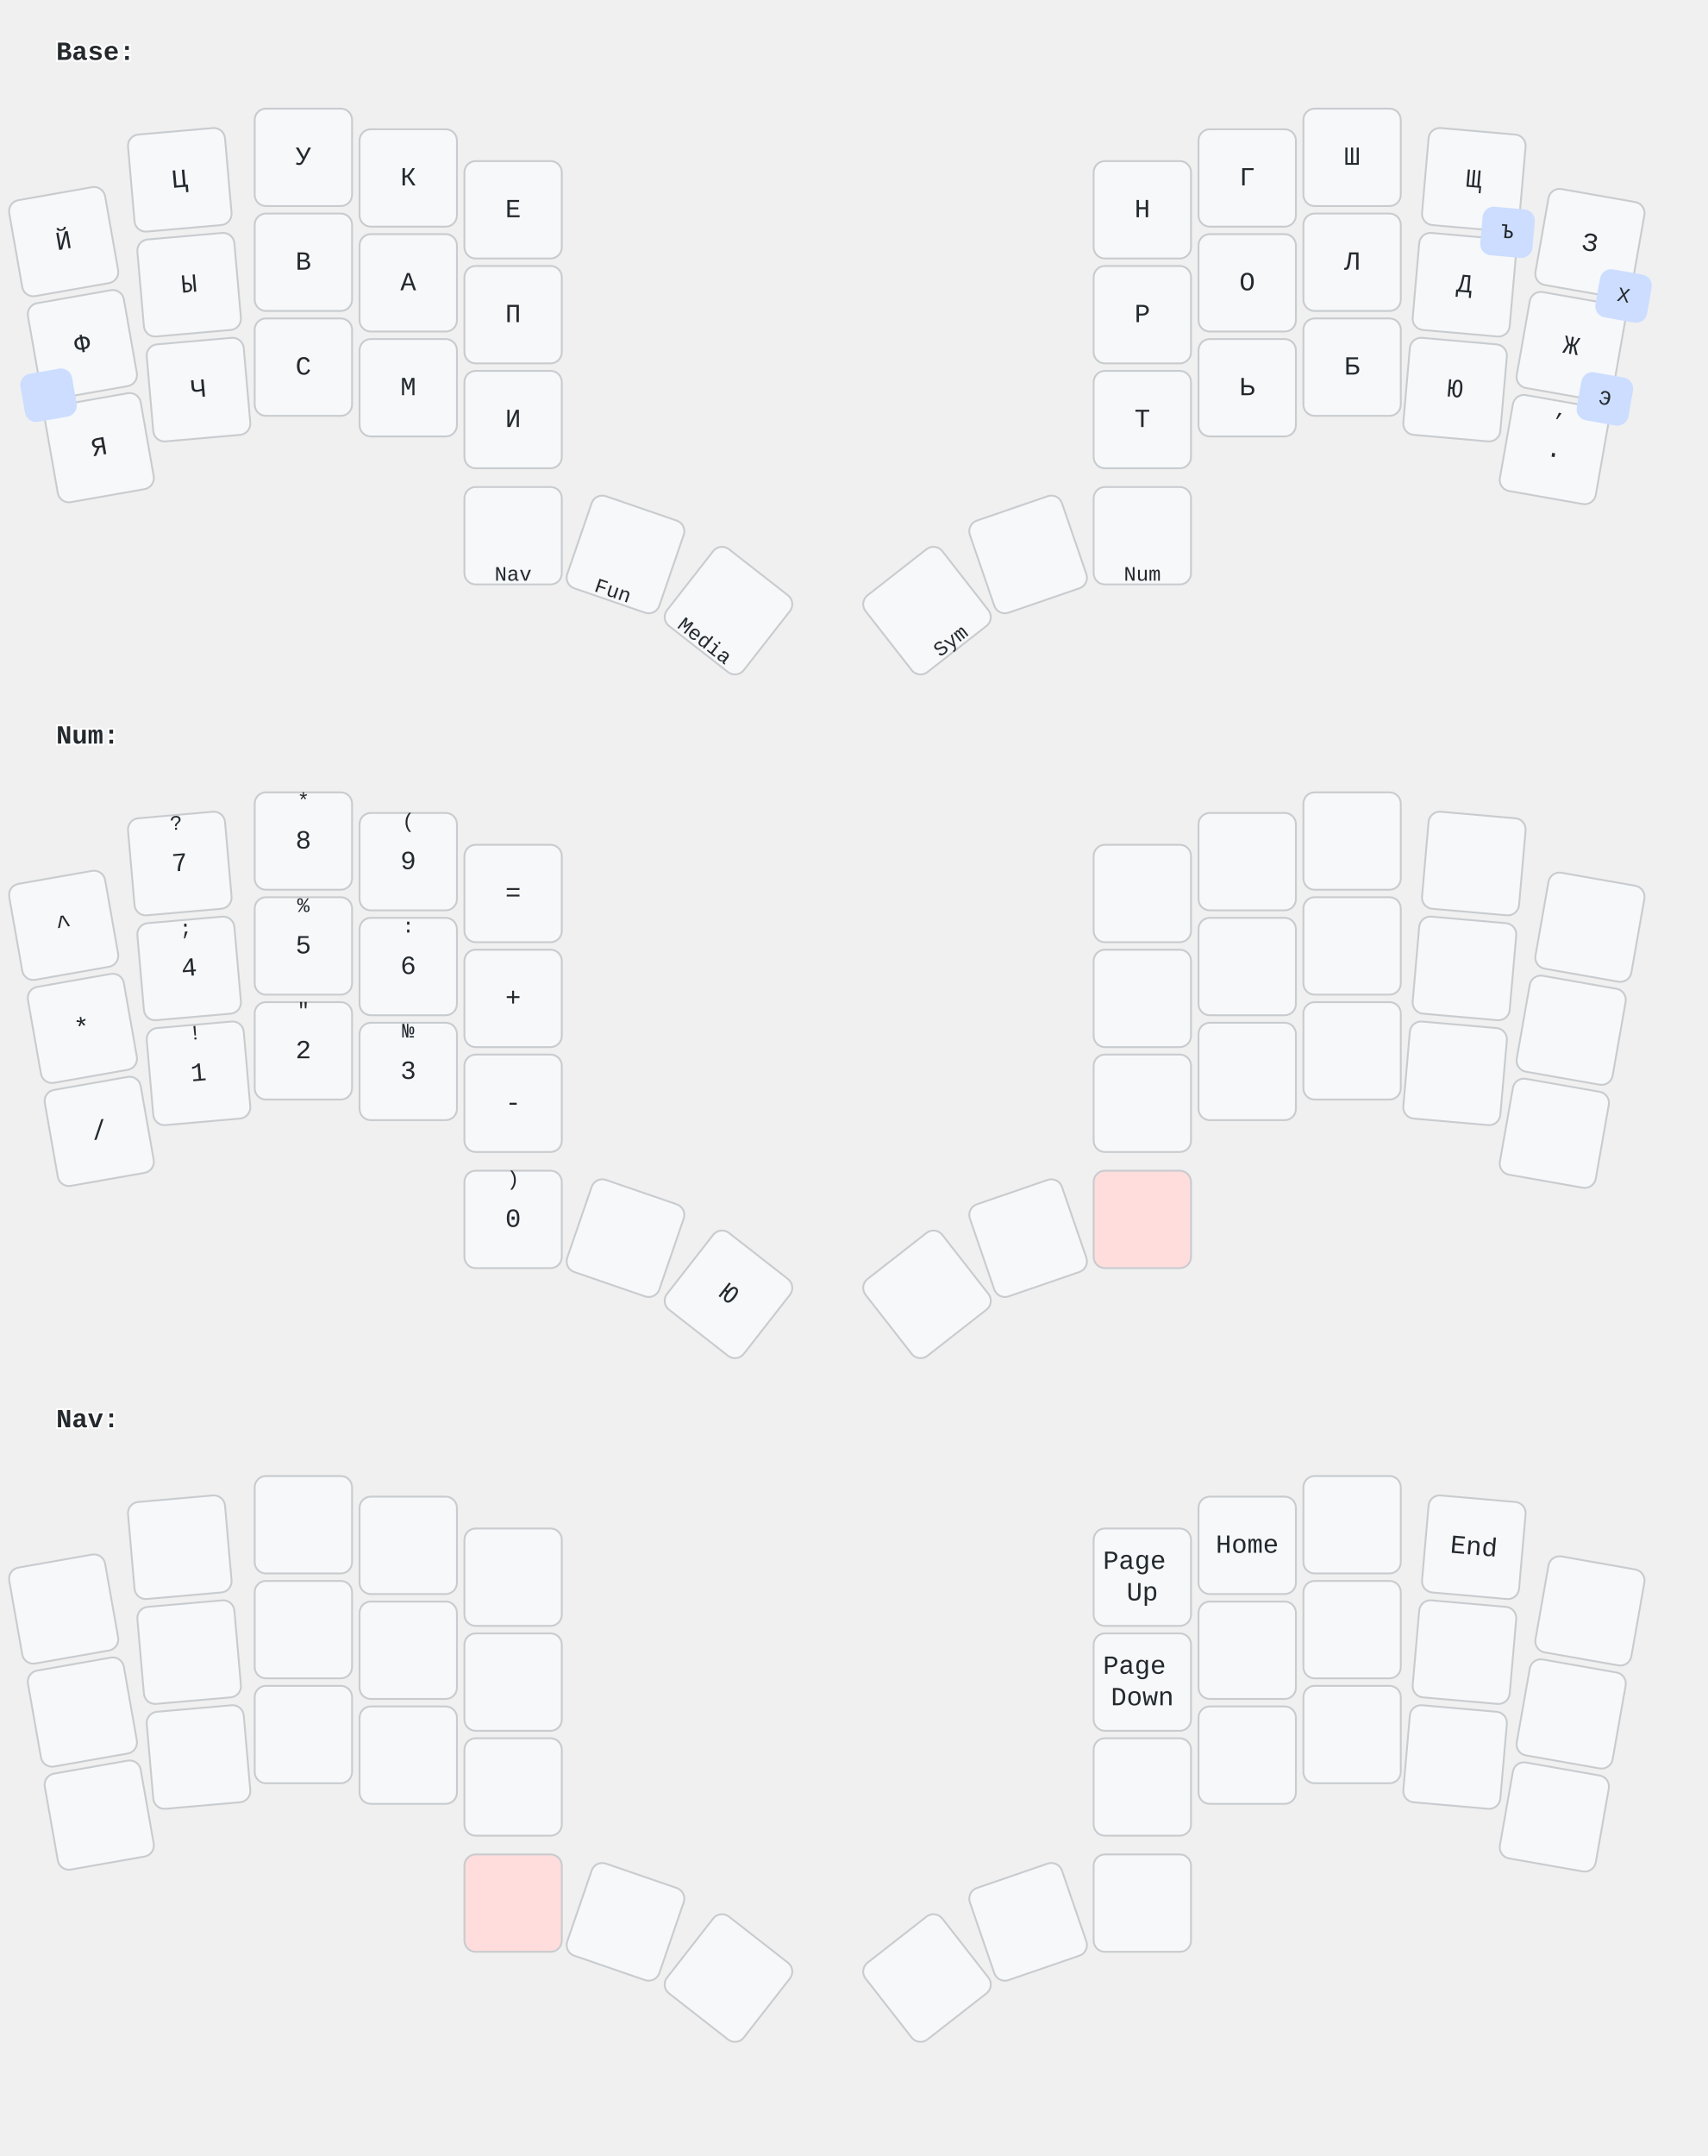
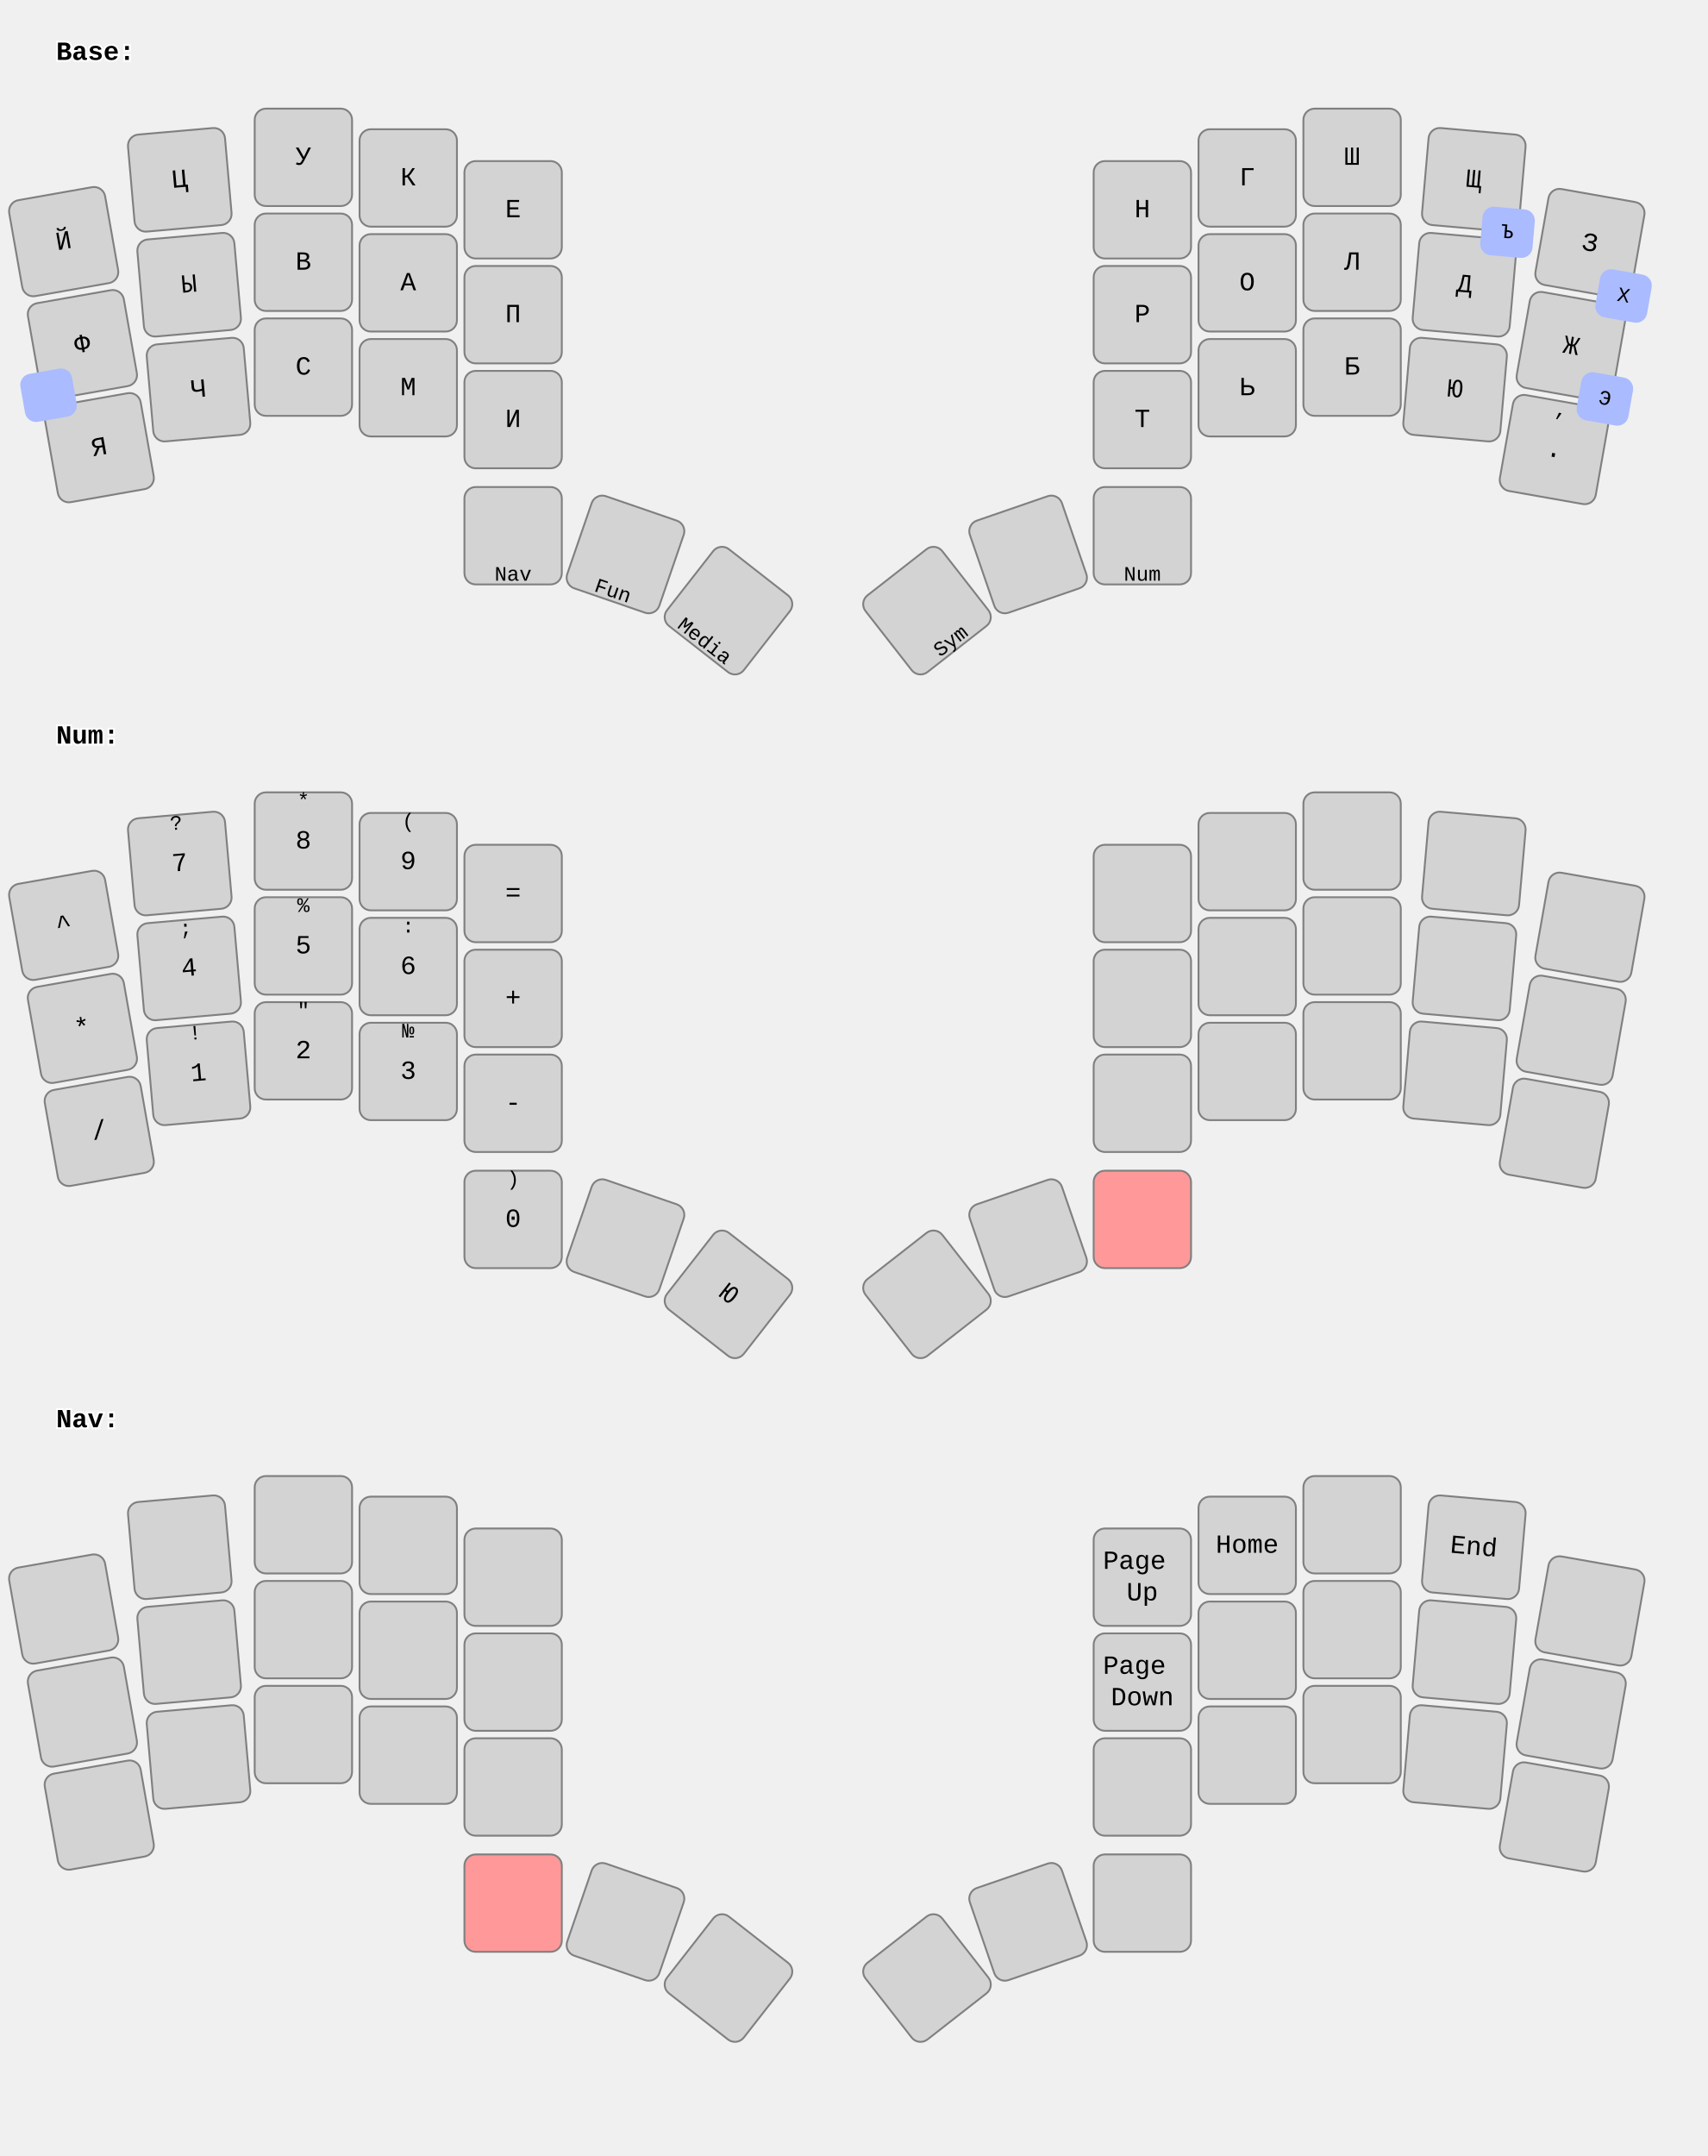
<svg xmlns="http://www.w3.org/2000/svg" xmlns:xlink="http://www.w3.org/1999/xlink" width="912" height="1151" viewBox="0 0 912 1151" class="keymap">
  <defs>/* start glyphs */
<svg id="mdi:apple-keyboard-caps">
      <svg id="mdi-apple-keyboard-caps" viewBox="0 0 24 24">
        <path d="M15,14V8H17.17L12,2.83L6.83,8H9V14H15M12,0L22,10H17V16H7V10H2L12,0M7,18H17V24H7V18M15,20H9V22H15V20Z" />
      </svg>
    </svg>
    <svg id="mdi:apple-keyboard-command">
      <svg id="mdi-apple-keyboard-command" viewBox="0 0 24 24">
        <path d="M6,2A4,4 0 0,1 10,6V8H14V6A4,4 0 0,1 18,2A4,4 0 0,1 22,6A4,4 0 0,1 18,10H16V14H18A4,4 0 0,1 22,18A4,4 0 0,1 18,22A4,4 0 0,1 14,18V16H10V18A4,4 0 0,1 6,22A4,4 0 0,1 2,18A4,4 0 0,1 6,14H8V10H6A4,4 0 0,1 2,6A4,4 0 0,1 6,2M16,18A2,2 0 0,0 18,20A2,2 0 0,0 20,18A2,2 0 0,0 18,16H16V18M14,10H10V14H14V10M6,16A2,2 0 0,0 4,18A2,2 0 0,0 6,20A2,2 0 0,0 8,18V16H6M8,6A2,2 0 0,0 6,4A2,2 0 0,0 4,6A2,2 0 0,0 6,8H8V6M18,8A2,2 0 0,0 20,6A2,2 0 0,0 18,4A2,2 0 0,0 16,6V8H18Z" />
      </svg>
    </svg>
    <svg id="mdi:apple-keyboard-control">
      <svg id="mdi-apple-keyboard-control" viewBox="0 0 24 24">
        <path d="M19.78,11.78L18.36,13.19L12,6.83L5.64,13.19L4.22,11.78L12,4L19.78,11.78Z" />
      </svg>
    </svg>
    <svg id="mdi:apple-keyboard-option">
      <svg id="mdi-apple-keyboard-option" viewBox="0 0 24 24">
        <path d="M3,4H9.11L16.15,18H21V20H14.88L7.84,6H3V4M14,4H21V6H14V4Z" />
      </svg>
    </svg>
    <svg id="mdi:apple-keyboard-shift">
      <svg id="mdi-apple-keyboard-shift" viewBox="0 0 24 24">
        <path d="M15,18V12H17.17L12,6.83L6.83,12H9V18H15M12,4L22,14H17V20H7V14H2L12,4Z" />
      </svg>
    </svg>
    <svg id="mdi:arrow-down-bold">
      <svg id="mdi-arrow-down-bold" viewBox="0 0 24 24">
        <path d="M9,4H15V12H19.84L12,19.84L4.16,12H9V4Z" />
      </svg>
    </svg>
    <svg id="mdi:arrow-left-bold">
      <svg id="mdi-arrow-left-bold" viewBox="0 0 24 24">
        <path d="M20,9V15H12V19.84L4.16,12L12,4.16V9H20Z" />
      </svg>
    </svg>
    <svg id="mdi:arrow-right-bold">
      <svg id="mdi-arrow-right-bold" viewBox="0 0 24 24">
        <path d="M4,15V9H12V4.16L19.84,12L12,19.84V15H4Z" />
      </svg>
    </svg>
    <svg id="mdi:arrow-up-bold">
      <svg id="mdi-arrow-up-bold" viewBox="0 0 24 24">
        <path d="M15,20H9V12H4.16L12,4.16L19.84,12H15V20Z" />
      </svg>
    </svg>
    <svg id="mdi:backspace">
      <svg id="mdi-backspace" viewBox="0 0 24 24">
        <path d="M22,3H7C6.31,3 5.77,3.35 5.41,3.88L0,12L5.41,20.11C5.77,20.64 6.31,21 7,21H22A2,2 0 0,0 24,19V5A2,2 0 0,0 22,3M19,15.59L17.59,17L14,13.41L10.41,17L9,15.59L12.59,12L9,8.41L10.41,7L14,10.59L17.59,7L19,8.41L15.41,12" />
      </svg>
    </svg>
    <svg id="mdi:content-copy">
      <svg id="mdi-content-copy" viewBox="0 0 24 24">
        <path d="M19,21H8V7H19M19,5H8A2,2 0 0,0 6,7V21A2,2 0 0,0 8,23H19A2,2 0 0,0 21,21V7A2,2 0 0,0 19,5M16,1H4A2,2 0 0,0 2,3V17H4V3H16V1Z" />
      </svg>
    </svg>
    <svg id="mdi:content-cut">
      <svg id="mdi-content-cut" viewBox="0 0 24 24">
        <path d="M19,3L13,9L15,11L22,4V3M12,12.5A0.5,0.5 0 0,1 11.5,12A0.5,0.5 0 0,1 12,11.5A0.5,0.5 0 0,1 12.5,12A0.5,0.5 0 0,1 12,12.5M6,20A2,2 0 0,1 4,18C4,16.89 4.9,16 6,16A2,2 0 0,1 8,18C8,19.11 7.1,20 6,20M6,8A2,2 0 0,1 4,6C4,4.89 4.9,4 6,4A2,2 0 0,1 8,6C8,7.11 7.1,8 6,8M9.64,7.64C9.87,7.14 10,6.59 10,6A4,4 0 0,0 6,2A4,4 0 0,0 2,6A4,4 0 0,0 6,10C6.59,10 7.14,9.87 7.64,9.64L10,12L7.64,14.36C7.14,14.13 6.59,14 6,14A4,4 0 0,0 2,18A4,4 0 0,0 6,22A4,4 0 0,0 10,18C10,17.41 9.87,16.86 9.64,16.36L12,14L19,21H22V20L9.64,7.64Z" />
      </svg>
    </svg>
    <svg id="mdi:content-paste">
      <svg id="mdi-content-paste" viewBox="0 0 24 24">
        <path d="M19,20H5V4H7V7H17V4H19M12,2A1,1 0 0,1 13,3A1,1 0 0,1 12,4A1,1 0 0,1 11,3A1,1 0 0,1 12,2M19,2H14.82C14.4,0.84 13.3,0 12,0C10.7,0 9.6,0.84 9.18,2H5A2,2 0 0,0 3,4V20A2,2 0 0,0 5,22H19A2,2 0 0,0 21,20V4A2,2 0 0,0 19,2Z" />
      </svg>
    </svg>
    <svg id="mdi:keyboard-esc">
      <svg id="mdi-keyboard-esc" viewBox="0 0 24 24">
        <path d="M1 7H7V9H3V11H7V13H3V15H7V17H1V7M11 7H15V9H11V11H13C14.11 11 15 11.9 15 13V15C15 16.11 14.11 17 13 17H9V15H13V13H11C9.9 13 9 12.11 9 11V9C9 7.9 9.9 7 11 7M19 7H21C22.11 7 23 7.9 23 9V10H21V9H19V15H21V14H23V15C23 16.11 22.11 17 21 17H19C17.9 17 17 16.11 17 15V9C17 7.9 17.9 7 19 7Z" />
      </svg>
    </svg>
    <svg id="mdi:keyboard-return">
      <svg id="mdi-keyboard-return" viewBox="0 0 24 24">
        <path d="M19,7V11H5.83L9.41,7.41L8,6L2,12L8,18L9.41,16.58L5.83,13H21V7H19Z" />
      </svg>
    </svg>
    <svg id="mdi:keyboard-space">
      <svg id="mdi-keyboard-space" viewBox="0 0 24 24">
        <path d="M3 15H5V19H19V15H21V19C21 20.1 20.1 21 19 21H5C3.9 21 3 20.1 3 19V15Z" />
      </svg>
    </svg>
    <svg id="mdi:keyboard-tab">
      <svg id="mdi-keyboard-tab" viewBox="0 0 24 24">
        <path d="M20,18H22V6H20M11.59,7.41L15.17,11H1V13H15.17L11.59,16.58L13,18L19,12L13,6L11.59,7.41Z" />
      </svg>
    </svg>
    <svg id="mdi:redo">
      <svg id="mdi-redo" viewBox="0 0 24 24">
        <path d="M18.4,10.6C16.55,9 14.15,8 11.5,8C6.85,8 2.92,11.03 1.54,15.22L3.9,16C4.95,12.81 7.95,10.5 11.5,10.5C13.45,10.5 15.23,11.22 16.62,12.38L13,16H22V7L18.4,10.6Z" />
      </svg>
    </svg>
    <svg id="mdi:undo">
      <svg id="mdi-undo" viewBox="0 0 24 24">
        <path d="M12.5,8C9.85,8 7.45,9 5.6,10.6L2,7V16H11L7.38,12.38C8.77,11.22 10.54,10.5 12.5,10.5C16.04,10.5 19.05,12.81 20.1,16L22.47,15.22C21.08,11.03 17.15,8 12.5,8Z" />
      </svg>
    </svg>
    <svg id="tabler:world">
      <svg class="icon icon-tabler icon-tabler-world" viewBox="0 0 24 24" stroke-width="2" stroke="currentColor" fill="none" stroke-linecap="round" stroke-linejoin="round">
        <path stroke="none" d="M0 0h24v24H0z" fill="none" />
        <path d="M3 12a9 9 0 1 0 18 0a9 9 0 0 0 -18 0" />
        <path d="M3.6 9h16.8" />
        <path d="M3.6 15h16.8" />
        <path d="M11.5 3a17 17 0 0 0 0 18" />
        <path d="M12.5 3a17 17 0 0 1 0 18" />
      </svg>
    </svg>
  </defs>/* end glyphs */
<style>/* inherit to force styles through use tags */
svg path {
    fill: inherit;
}

/* font and background color specifications */
svg.keymap {
    font-family: REM,SFMono-Regular,Consolas,Liberation Mono,Menlo,monospace;
    font-size: 14px;
    font-kerning: normal;
    text-rendering: optimizeLegibility;
-     fill: #24292e;
+     fill: #000;
}

/* default key styling */
rect.key {
-     fill: #f6f8fa;
-     stroke: #c9cccf;
+     fill: lightgray;
+     stroke: gray;
    stroke-width: 1;
}

/* default key side styling, only used is draw_key_sides is set */
rect.side {
    filter: brightness(90%);
}

/* color accent for combo boxes */
rect.combo, rect.combo-separate {
-     fill: #cdf;
+     fill: #abf;
}

/* color accent for held keys */
rect.held, rect.combo.held {
-     fill: #fdd;
+     fill: #f99;
}

/* color accent for ghost (optional) keys */
rect.ghost, rect.combo.ghost {
    stroke-dasharray: 4, 4;
    stroke-width: 2;
}

text {
    text-anchor: middle;
    dominant-baseline: middle;
}

/* styling for layer labels */
text.label {
    font-weight: bold;
    text-anchor: start;
    stroke: white;
    stroke-width: 2;
    paint-order: stroke;
}

/* styling for combo tap, and key hold/shifted label text */
text.combo, text.hold, text.shifted {
    font-size: 11px;
}

text.hold {
    text-anchor: middle;
    dominant-baseline: auto;
}

text.shifted {
    text-anchor: middle;
    dominant-baseline: hanging;
}

/* styling for hold/shifted label text in combo box */
text.combo.hold, text.combo.shifted {
    font-size: 8px;
}

/* lighter symbol for transparent keys */
text.trans {
    fill: #7b7e81;
}

/* styling for combo dendrons */
path.combo {
    stroke-width: 1;
    stroke: gray;
    fill: none;
}

/* Start Tabler Icons Cleanup */
/* cannot use height/width with glyphs */
.icon-tabler &gt; path {
    fill: inherit;
    stroke: inherit;
    stroke-width: 2;
}
/* hide tabler's default box */
.icon-tabler &gt; path[stroke="none"][fill="none"] {
    visibility: hidden;
}
/* End Tabler Icons Cleanup */
</style>
  <g transform="translate(30, 0)" class="layer-Base">
    <text x="0" y="28" class="label">Base:</text>
    <g transform="translate(0, 56)">
      <g transform="translate(4, 73) rotate(-10.0)" class="key keypos-0">
        <rect rx="6" ry="6" x="-26" y="-26" width="52" height="52" class="key" />
        <text x="0" y="0" class="key tap">Й</text>
      </g>
      <g transform="translate(66, 40) rotate(-5.0)" class="key keypos-1">
        <rect rx="6" ry="6" x="-26" y="-26" width="52" height="52" class="key" />
        <text x="0" y="0" class="key tap">Ц</text>
      </g>
      <g transform="translate(132, 28)" class="key keypos-2">
        <rect rx="6" ry="6" x="-26" y="-26" width="52" height="52" class="key" />
        <text x="0" y="0" class="key tap">У</text>
      </g>
      <g transform="translate(188, 39)" class="key keypos-3">
        <rect rx="6" ry="6" x="-26" y="-26" width="52" height="52" class="key" />
        <text x="0" y="0" class="key tap">К</text>
      </g>
      <g transform="translate(244, 56)" class="key keypos-4">
        <rect rx="6" ry="6" x="-26" y="-26" width="52" height="52" class="key" />
        <text x="0" y="0" class="key tap">Е</text>
      </g>
      <g transform="translate(580, 56)" class="key keypos-5">
        <rect rx="6" ry="6" x="-26" y="-26" width="52" height="52" class="key" />
        <text x="0" y="0" class="key tap">Н</text>
      </g>
      <g transform="translate(636, 39)" class="key keypos-6">
        <rect rx="6" ry="6" x="-26" y="-26" width="52" height="52" class="key" />
        <text x="0" y="0" class="key tap">Г</text>
      </g>
      <g transform="translate(692, 28)" class="key keypos-7">
        <rect rx="6" ry="6" x="-26" y="-26" width="52" height="52" class="key" />
        <text x="0" y="0" class="key tap">Ш</text>
      </g>
      <g transform="translate(757, 40) rotate(5.0)" class="key keypos-8">
        <rect rx="6" ry="6" x="-26" y="-26" width="52" height="52" class="key" />
        <text x="0" y="0" class="key tap">Щ</text>
      </g>
      <g transform="translate(819, 74) rotate(10.0)" class="key keypos-9">
        <rect rx="6" ry="6" x="-26" y="-26" width="52" height="52" class="key" />
        <text x="0" y="0" class="key tap">З</text>
      </g>
      <g transform="translate(14, 128) rotate(-10.0)" class="key keypos-10">
        <rect rx="6" ry="6" x="-26" y="-26" width="52" height="52" class="key" />
        <text x="0" y="0" class="key tap">Ф</text>
        <use href="#mdi:apple-keyboard-control" xlink:href="#mdi:apple-keyboard-control" x="-6" y="12" height="12" width="12.0" class="key hold glyph mdi:apple-keyboard-control" />
      </g>
      <g transform="translate(71, 96) rotate(-5.0)" class="key keypos-11">
        <rect rx="6" ry="6" x="-26" y="-26" width="52" height="52" class="key" />
        <text x="0" y="0" class="key tap">Ы</text>
        <use href="#mdi:apple-keyboard-option" xlink:href="#mdi:apple-keyboard-option" x="-6" y="12" height="12" width="12.0" class="key hold glyph mdi:apple-keyboard-option" />
      </g>
      <g transform="translate(132, 84)" class="key keypos-12">
        <rect rx="6" ry="6" x="-26" y="-26" width="52" height="52" class="key" />
        <text x="0" y="0" class="key tap">В</text>
        <use href="#mdi:apple-keyboard-command" xlink:href="#mdi:apple-keyboard-command" x="-6" y="12" height="12" width="12.0" class="key hold glyph mdi:apple-keyboard-command" />
      </g>
      <g transform="translate(188, 95)" class="key keypos-13">
        <rect rx="6" ry="6" x="-26" y="-26" width="52" height="52" class="key" />
        <text x="0" y="0" class="key tap">А</text>
        <use href="#mdi:apple-keyboard-shift" xlink:href="#mdi:apple-keyboard-shift" x="-6" y="12" height="12" width="12.0" class="key hold glyph mdi:apple-keyboard-shift" />
      </g>
      <g transform="translate(244, 112)" class="key keypos-14">
        <rect rx="6" ry="6" x="-26" y="-26" width="52" height="52" class="key" />
        <text x="0" y="0" class="key tap">П</text>
      </g>
      <g transform="translate(580, 112)" class="key keypos-15">
        <rect rx="6" ry="6" x="-26" y="-26" width="52" height="52" class="key" />
        <text x="0" y="0" class="key tap">Р</text>
      </g>
      <g transform="translate(636, 95)" class="key keypos-16">
        <rect rx="6" ry="6" x="-26" y="-26" width="52" height="52" class="key" />
        <text x="0" y="0" class="key tap">О</text>
        <use href="#mdi:apple-keyboard-shift" xlink:href="#mdi:apple-keyboard-shift" x="-6" y="12" height="12" width="12.0" class="key hold glyph mdi:apple-keyboard-shift" />
      </g>
      <g transform="translate(692, 84)" class="key keypos-17">
        <rect rx="6" ry="6" x="-26" y="-26" width="52" height="52" class="key" />
        <text x="0" y="0" class="key tap">Л</text>
        <use href="#mdi:apple-keyboard-command" xlink:href="#mdi:apple-keyboard-command" x="-6" y="12" height="12" width="12.0" class="key hold glyph mdi:apple-keyboard-command" />
      </g>
      <g transform="translate(752, 96) rotate(5.0)" class="key keypos-18">
        <rect rx="6" ry="6" x="-26" y="-26" width="52" height="52" class="key" />
        <text x="0" y="0" class="key tap">Д</text>
        <use href="#mdi:apple-keyboard-option" xlink:href="#mdi:apple-keyboard-option" x="-6" y="12" height="12" width="12.0" class="key hold glyph mdi:apple-keyboard-option" />
      </g>
      <g transform="translate(809, 129) rotate(10.0)" class="key keypos-19">
        <rect rx="6" ry="6" x="-26" y="-26" width="52" height="52" class="key" />
        <text x="0" y="0" class="key tap">Ж</text>
        <use href="#mdi:apple-keyboard-control" xlink:href="#mdi:apple-keyboard-control" x="-6" y="12" height="12" width="12.0" class="key hold glyph mdi:apple-keyboard-control" />
      </g>
      <g transform="translate(23, 183) rotate(-10.0)" class="key keypos-20">
        <rect rx="6" ry="6" x="-26" y="-26" width="52" height="52" class="key" />
        <text x="0" y="0" class="key tap">Я</text>
      </g>
      <g transform="translate(76, 152) rotate(-5.0)" class="key keypos-21">
        <rect rx="6" ry="6" x="-26" y="-26" width="52" height="52" class="key" />
        <text x="0" y="0" class="key tap">Ч</text>
      </g>
      <g transform="translate(132, 140)" class="key keypos-22">
        <rect rx="6" ry="6" x="-26" y="-26" width="52" height="52" class="key" />
        <text x="0" y="0" class="key tap">С</text>
      </g>
      <g transform="translate(188, 151)" class="key keypos-23">
        <rect rx="6" ry="6" x="-26" y="-26" width="52" height="52" class="key" />
        <text x="0" y="0" class="key tap">М</text>
      </g>
      <g transform="translate(244, 168)" class="key keypos-24">
        <rect rx="6" ry="6" x="-26" y="-26" width="52" height="52" class="key" />
        <text x="0" y="0" class="key tap">И</text>
      </g>
      <g transform="translate(580, 168)" class="key keypos-25">
        <rect rx="6" ry="6" x="-26" y="-26" width="52" height="52" class="key" />
        <text x="0" y="0" class="key tap">Т</text>
      </g>
      <g transform="translate(636, 151)" class="key keypos-26">
        <rect rx="6" ry="6" x="-26" y="-26" width="52" height="52" class="key" />
        <text x="0" y="0" class="key tap">Ь</text>
      </g>
      <g transform="translate(692, 140)" class="key keypos-27">
        <rect rx="6" ry="6" x="-26" y="-26" width="52" height="52" class="key" />
        <text x="0" y="0" class="key tap">Б</text>
      </g>
      <g transform="translate(747, 152) rotate(5.0)" class="key keypos-28">
        <rect rx="6" ry="6" x="-26" y="-26" width="52" height="52" class="key" />
        <text x="0" y="0" class="key tap">Ю</text>
      </g>
      <g transform="translate(800, 184) rotate(10.0)" class="key keypos-29">
        <rect rx="6" ry="6" x="-26" y="-26" width="52" height="52" class="key" />
        <text x="0" y="0" class="key tap">.</text>
        <text x="0" y="-24" class="key shifted">,</text>
      </g>
      <g transform="translate(244, 230)" class="key keypos-30">
        <rect rx="6" ry="6" x="-26" y="-26" width="52" height="52" class="key" />
        <use href="#mdi:keyboard-space" xlink:href="#mdi:keyboard-space" x="-7" y="-7" height="14" width="14.0" class="key tap glyph mdi:keyboard-space" />
        <text x="0" y="24" class="key hold">Nav</text>
      </g>
      <g transform="translate(304, 240) rotate(19.0)" class="key keypos-31">
        <rect rx="6" ry="6" x="-26" y="-26" width="52" height="52" class="key" />
        <use href="#mdi:keyboard-tab" xlink:href="#mdi:keyboard-tab" x="-7" y="-7" height="14" width="14.0" class="key tap glyph mdi:keyboard-tab" />
        <text x="0" y="24" class="key hold">Fun</text>
      </g>
      <g transform="translate(359, 270) rotate(38.0)" class="key keypos-32">
        <rect rx="6" ry="6" x="-26" y="-26" width="52" height="52" class="key" />
        <use href="#mdi:keyboard-esc" xlink:href="#mdi:keyboard-esc" x="-7" y="-7" height="14" width="14.0" class="key tap glyph mdi:keyboard-esc" />
        <text x="0" y="24" class="key hold">Media</text>
      </g>
      <g transform="translate(465, 270) rotate(-38.0)" class="key keypos-33">
        <rect rx="6" ry="6" x="-26" y="-26" width="52" height="52" class="key" />
        <use href="#mdi:keyboard-return" xlink:href="#mdi:keyboard-return" x="-7" y="-7" height="14" width="14.0" class="key tap glyph mdi:keyboard-return" />
        <text x="0" y="24" class="key hold">Sym</text>
      </g>
      <g transform="translate(519, 240) rotate(-19.0)" class="key keypos-34">
        <rect rx="6" ry="6" x="-26" y="-26" width="52" height="52" class="key" />
        <use href="#mdi:apple-keyboard-shift" xlink:href="#mdi:apple-keyboard-shift" x="-7" y="-7" height="14" width="14.0" class="key tap glyph mdi:apple-keyboard-shift" />
      </g>
      <g transform="translate(580, 230)" class="key keypos-35">
        <rect rx="6" ry="6" x="-26" y="-26" width="52" height="52" class="key" />
        <use href="#mdi:backspace" xlink:href="#mdi:backspace" x="-7" y="-7" height="14" width="14.0" class="key tap glyph mdi:backspace" />
        <text x="0" y="24" class="key hold">Num</text>
      </g>
      <g class="combo combopos-0">
        <g transform="rotate(-10.0, -4.088679, 155.4543)">
          <rect rx="6" ry="6" x="-18" y="142" width="28" height="26" class="combo" />
          <use href="#tabler:world" xlink:href="#tabler:world" x="-11" y="148" height="14" width="14.0" class="combo tap glyph tabler:world" />
        </g>
      </g>
      <g class="combo combopos-1">
        <g transform="rotate(10.0, 836.8854, 101.7637)">
          <rect rx="6" ry="6" x="823" y="89" width="28" height="26" class="combo" />
          <text x="837" y="102" class="combo tap">Х</text>
        </g>
      </g>
      <g class="combo combopos-2">
        <g transform="rotate(5.0, 774.6953, 68.10655)">
          <rect rx="6" ry="6" x="761" y="55" width="28" height="26" class="combo" />
          <text x="775" y="68" class="combo tap">Ъ</text>
        </g>
      </g>
      <g class="combo combopos-3">
        <g transform="rotate(10.0, 827.1611, 156.9129)">
          <rect rx="6" ry="6" x="813" y="144" width="28" height="26" class="combo" />
          <text x="827" y="157" class="combo tap">Э</text>
        </g>
      </g>
    </g>
  </g>
  <g transform="translate(30, 365)" class="layer-Num">
    <text x="0" y="28" class="label">Num:</text>
    <g transform="translate(0, 56)">
      <g transform="translate(4, 73) rotate(-10.0)" class="key keypos-0">
        <rect rx="6" ry="6" x="-26" y="-26" width="52" height="52" class="key" />
        <text x="0" y="0" class="key tap">^</text>
      </g>
      <g transform="translate(66, 40) rotate(-5.0)" class="key keypos-1">
        <rect rx="6" ry="6" x="-26" y="-26" width="52" height="52" class="key" />
        <text x="0" y="0" class="key tap">7</text>
        <text x="0" y="-24" class="key shifted">?</text>
      </g>
      <g transform="translate(132, 28)" class="key keypos-2">
        <rect rx="6" ry="6" x="-26" y="-26" width="52" height="52" class="key" />
        <text x="0" y="0" class="key tap">8</text>
        <text x="0" y="-24" class="key shifted">*</text>
      </g>
      <g transform="translate(188, 39)" class="key keypos-3">
        <rect rx="6" ry="6" x="-26" y="-26" width="52" height="52" class="key" />
        <text x="0" y="0" class="key tap">9</text>
        <text x="0" y="-24" class="key shifted">(</text>
      </g>
      <g transform="translate(244, 56)" class="key keypos-4">
        <rect rx="6" ry="6" x="-26" y="-26" width="52" height="52" class="key" />
        <text x="0" y="0" class="key tap">=</text>
      </g>
      <g transform="translate(580, 56)" class="key trans keypos-5">
        <rect rx="6" ry="6" x="-26" y="-26" width="52" height="52" class="key trans" />
      </g>
      <g transform="translate(636, 39)" class="key trans keypos-6">
        <rect rx="6" ry="6" x="-26" y="-26" width="52" height="52" class="key trans" />
      </g>
      <g transform="translate(692, 28)" class="key trans keypos-7">
        <rect rx="6" ry="6" x="-26" y="-26" width="52" height="52" class="key trans" />
      </g>
      <g transform="translate(757, 40) rotate(5.0)" class="key trans keypos-8">
        <rect rx="6" ry="6" x="-26" y="-26" width="52" height="52" class="key trans" />
      </g>
      <g transform="translate(819, 74) rotate(10.0)" class="key trans keypos-9">
        <rect rx="6" ry="6" x="-26" y="-26" width="52" height="52" class="key trans" />
      </g>
      <g transform="translate(14, 128) rotate(-10.0)" class="key keypos-10">
        <rect rx="6" ry="6" x="-26" y="-26" width="52" height="52" class="key" />
        <text x="0" y="0" class="key tap">*</text>
      </g>
      <g transform="translate(71, 96) rotate(-5.0)" class="key keypos-11">
        <rect rx="6" ry="6" x="-26" y="-26" width="52" height="52" class="key" />
        <text x="0" y="0" class="key tap">4</text>
        <text x="0" y="-24" class="key shifted">;</text>
      </g>
      <g transform="translate(132, 84)" class="key keypos-12">
        <rect rx="6" ry="6" x="-26" y="-26" width="52" height="52" class="key" />
        <text x="0" y="0" class="key tap">5</text>
        <text x="0" y="-24" class="key shifted">%</text>
      </g>
      <g transform="translate(188, 95)" class="key keypos-13">
        <rect rx="6" ry="6" x="-26" y="-26" width="52" height="52" class="key" />
        <text x="0" y="0" class="key tap">6</text>
        <text x="0" y="-24" class="key shifted">:</text>
      </g>
      <g transform="translate(244, 112)" class="key keypos-14">
        <rect rx="6" ry="6" x="-26" y="-26" width="52" height="52" class="key" />
        <text x="0" y="0" class="key tap">+</text>
      </g>
      <g transform="translate(580, 112)" class="key trans keypos-15">
        <rect rx="6" ry="6" x="-26" y="-26" width="52" height="52" class="key trans" />
      </g>
      <g transform="translate(636, 95)" class="key keypos-16">
        <rect rx="6" ry="6" x="-26" y="-26" width="52" height="52" class="key" />
        <use href="#mdi:apple-keyboard-shift" xlink:href="#mdi:apple-keyboard-shift" x="-7" y="-7" height="14" width="14.0" class="key tap glyph mdi:apple-keyboard-shift" />
      </g>
      <g transform="translate(692, 84)" class="key keypos-17">
        <rect rx="6" ry="6" x="-26" y="-26" width="52" height="52" class="key" />
        <use href="#mdi:apple-keyboard-command" xlink:href="#mdi:apple-keyboard-command" x="-7" y="-7" height="14" width="14.0" class="key tap glyph mdi:apple-keyboard-command" />
      </g>
      <g transform="translate(752, 96) rotate(5.0)" class="key keypos-18">
        <rect rx="6" ry="6" x="-26" y="-26" width="52" height="52" class="key" />
        <use href="#mdi:apple-keyboard-option" xlink:href="#mdi:apple-keyboard-option" x="-7" y="-7" height="14" width="14.0" class="key tap glyph mdi:apple-keyboard-option" />
      </g>
      <g transform="translate(809, 129) rotate(10.0)" class="key keypos-19">
        <rect rx="6" ry="6" x="-26" y="-26" width="52" height="52" class="key" />
        <use href="#mdi:apple-keyboard-control" xlink:href="#mdi:apple-keyboard-control" x="-7" y="-7" height="14" width="14.0" class="key tap glyph mdi:apple-keyboard-control" />
      </g>
      <g transform="translate(23, 183) rotate(-10.0)" class="key keypos-20">
        <rect rx="6" ry="6" x="-26" y="-26" width="52" height="52" class="key" />
        <text x="0" y="0" class="key tap">/</text>
      </g>
      <g transform="translate(76, 152) rotate(-5.0)" class="key keypos-21">
        <rect rx="6" ry="6" x="-26" y="-26" width="52" height="52" class="key" />
        <text x="0" y="0" class="key tap">1</text>
        <text x="0" y="-24" class="key shifted">!</text>
      </g>
      <g transform="translate(132, 140)" class="key keypos-22">
        <rect rx="6" ry="6" x="-26" y="-26" width="52" height="52" class="key" />
        <text x="0" y="0" class="key tap">2</text>
        <text x="0" y="-24" class="key shifted">"</text>
      </g>
      <g transform="translate(188, 151)" class="key keypos-23">
        <rect rx="6" ry="6" x="-26" y="-26" width="52" height="52" class="key" />
        <text x="0" y="0" class="key tap">3</text>
        <text x="0" y="-24" class="key shifted">№</text>
      </g>
      <g transform="translate(244, 168)" class="key keypos-24">
        <rect rx="6" ry="6" x="-26" y="-26" width="52" height="52" class="key" />
        <text x="0" y="0" class="key tap">-</text>
      </g>
      <g transform="translate(580, 168)" class="key trans keypos-25">
        <rect rx="6" ry="6" x="-26" y="-26" width="52" height="52" class="key trans" />
      </g>
      <g transform="translate(636, 151)" class="key trans keypos-26">
        <rect rx="6" ry="6" x="-26" y="-26" width="52" height="52" class="key trans" />
      </g>
      <g transform="translate(692, 140)" class="key trans keypos-27">
        <rect rx="6" ry="6" x="-26" y="-26" width="52" height="52" class="key trans" />
      </g>
      <g transform="translate(747, 152) rotate(5.0)" class="key trans keypos-28">
        <rect rx="6" ry="6" x="-26" y="-26" width="52" height="52" class="key trans" />
      </g>
      <g transform="translate(800, 184) rotate(10.0)" class="key trans keypos-29">
        <rect rx="6" ry="6" x="-26" y="-26" width="52" height="52" class="key trans" />
      </g>
      <g transform="translate(244, 230)" class="key keypos-30">
        <rect rx="6" ry="6" x="-26" y="-26" width="52" height="52" class="key" />
        <text x="0" y="0" class="key tap">0</text>
        <text x="0" y="-24" class="key shifted">)</text>
      </g>
      <g transform="translate(304, 240) rotate(19.0)" class="key keypos-31">
        <rect rx="6" ry="6" x="-26" y="-26" width="52" height="52" class="key" />
        <use href="#mdi:keyboard-space" xlink:href="#mdi:keyboard-space" x="-7" y="-7" height="14" width="14.0" class="key tap glyph mdi:keyboard-space" />
      </g>
      <g transform="translate(359, 270) rotate(38.0)" class="key keypos-32">
        <rect rx="6" ry="6" x="-26" y="-26" width="52" height="52" class="key" />
        <text x="0" y="0" class="key tap">Ю</text>
      </g>
      <g transform="translate(465, 270) rotate(-38.0)" class="key trans keypos-33">
        <rect rx="6" ry="6" x="-26" y="-26" width="52" height="52" class="key trans" />
      </g>
      <g transform="translate(519, 240) rotate(-19.0)" class="key trans keypos-34">
        <rect rx="6" ry="6" x="-26" y="-26" width="52" height="52" class="key trans" />
      </g>
      <g transform="translate(580, 230)" class="key held keypos-35">
        <rect rx="6" ry="6" x="-26" y="-26" width="52" height="52" class="key held" />
      </g>
    </g>
  </g>
  <g transform="translate(30, 730)" class="layer-Nav">
    <text x="0" y="28" class="label">Nav:</text>
    <g transform="translate(0, 56)">
      <g transform="translate(4, 73) rotate(-10.0)" class="key trans keypos-0">
        <rect rx="6" ry="6" x="-26" y="-26" width="52" height="52" class="key trans" />
      </g>
      <g transform="translate(66, 40) rotate(-5.0)" class="key trans keypos-1">
        <rect rx="6" ry="6" x="-26" y="-26" width="52" height="52" class="key trans" />
      </g>
      <g transform="translate(132, 28)" class="key trans keypos-2">
        <rect rx="6" ry="6" x="-26" y="-26" width="52" height="52" class="key trans" />
      </g>
      <g transform="translate(188, 39)" class="key trans keypos-3">
        <rect rx="6" ry="6" x="-26" y="-26" width="52" height="52" class="key trans" />
      </g>
      <g transform="translate(244, 56)" class="key trans keypos-4">
        <rect rx="6" ry="6" x="-26" y="-26" width="52" height="52" class="key trans" />
      </g>
      <g transform="translate(580, 56)" class="key keypos-5">
        <rect rx="6" ry="6" x="-26" y="-26" width="52" height="52" class="key" />
        <text x="0" y="0" class="key tap">
          <tspan x="0" dy="-0.6em">Page</tspan>
          <tspan x="0" dy="1.2em">Up</tspan>
        </text>
      </g>
      <g transform="translate(636, 39)" class="key keypos-6">
        <rect rx="6" ry="6" x="-26" y="-26" width="52" height="52" class="key" />
        <text x="0" y="0" class="key tap">Home</text>
      </g>
      <g transform="translate(692, 28)" class="key keypos-7">
        <rect rx="6" ry="6" x="-26" y="-26" width="52" height="52" class="key" />
        <use href="#mdi:arrow-up-bold" xlink:href="#mdi:arrow-up-bold" x="-7" y="-7" height="14" width="14.0" class="key tap glyph mdi:arrow-up-bold" />
      </g>
      <g transform="translate(757, 40) rotate(5.0)" class="key keypos-8">
        <rect rx="6" ry="6" x="-26" y="-26" width="52" height="52" class="key" />
        <text x="0" y="0" class="key tap">End</text>
      </g>
      <g transform="translate(819, 74) rotate(10.0)" class="key keypos-9">
        <rect rx="6" ry="6" x="-26" y="-26" width="52" height="52" class="key" />
        <use href="#mdi:redo" xlink:href="#mdi:redo" x="-7" y="-7" height="14" width="14.0" class="key tap glyph mdi:redo" />
      </g>
      <g transform="translate(14, 128) rotate(-10.0)" class="key keypos-10">
        <rect rx="6" ry="6" x="-26" y="-26" width="52" height="52" class="key" />
        <use href="#mdi:apple-keyboard-control" xlink:href="#mdi:apple-keyboard-control" x="-7" y="-7" height="14" width="14.0" class="key tap glyph mdi:apple-keyboard-control" />
      </g>
      <g transform="translate(71, 96) rotate(-5.0)" class="key keypos-11">
        <rect rx="6" ry="6" x="-26" y="-26" width="52" height="52" class="key" />
        <use href="#mdi:apple-keyboard-option" xlink:href="#mdi:apple-keyboard-option" x="-7" y="-7" height="14" width="14.0" class="key tap glyph mdi:apple-keyboard-option" />
      </g>
      <g transform="translate(132, 84)" class="key keypos-12">
        <rect rx="6" ry="6" x="-26" y="-26" width="52" height="52" class="key" />
        <use href="#mdi:apple-keyboard-command" xlink:href="#mdi:apple-keyboard-command" x="-7" y="-7" height="14" width="14.0" class="key tap glyph mdi:apple-keyboard-command" />
      </g>
      <g transform="translate(188, 95)" class="key keypos-13">
        <rect rx="6" ry="6" x="-26" y="-26" width="52" height="52" class="key" />
        <use href="#mdi:apple-keyboard-shift" xlink:href="#mdi:apple-keyboard-shift" x="-7" y="-7" height="14" width="14.0" class="key tap glyph mdi:apple-keyboard-shift" />
      </g>
      <g transform="translate(244, 112)" class="key trans keypos-14">
        <rect rx="6" ry="6" x="-26" y="-26" width="52" height="52" class="key trans" />
      </g>
      <g transform="translate(580, 112)" class="key keypos-15">
        <rect rx="6" ry="6" x="-26" y="-26" width="52" height="52" class="key" />
        <text x="0" y="0" class="key tap">
          <tspan x="0" dy="-0.6em">Page</tspan>
          <tspan x="0" dy="1.2em">Down</tspan>
        </text>
      </g>
      <g transform="translate(636, 95)" class="key keypos-16">
        <rect rx="6" ry="6" x="-26" y="-26" width="52" height="52" class="key" />
        <use href="#mdi:arrow-left-bold" xlink:href="#mdi:arrow-left-bold" x="-7" y="-7" height="14" width="14.0" class="key tap glyph mdi:arrow-left-bold" />
      </g>
      <g transform="translate(692, 84)" class="key keypos-17">
        <rect rx="6" ry="6" x="-26" y="-26" width="52" height="52" class="key" />
        <use href="#mdi:arrow-down-bold" xlink:href="#mdi:arrow-down-bold" x="-7" y="-7" height="14" width="14.0" class="key tap glyph mdi:arrow-down-bold" />
      </g>
      <g transform="translate(752, 96) rotate(5.0)" class="key keypos-18">
        <rect rx="6" ry="6" x="-26" y="-26" width="52" height="52" class="key" />
        <use href="#mdi:arrow-right-bold" xlink:href="#mdi:arrow-right-bold" x="-7" y="-7" height="14" width="14.0" class="key tap glyph mdi:arrow-right-bold" />
      </g>
      <g transform="translate(809, 129) rotate(10.0)" class="key keypos-19">
        <rect rx="6" ry="6" x="-26" y="-26" width="52" height="52" class="key" />
        <use href="#mdi:undo" xlink:href="#mdi:undo" x="-7" y="-7" height="14" width="14.0" class="key tap glyph mdi:undo" />
      </g>
      <g transform="translate(23, 183) rotate(-10.0)" class="key trans keypos-20">
        <rect rx="6" ry="6" x="-26" y="-26" width="52" height="52" class="key trans" />
      </g>
      <g transform="translate(76, 152) rotate(-5.0)" class="key trans keypos-21">
        <rect rx="6" ry="6" x="-26" y="-26" width="52" height="52" class="key trans" />
      </g>
      <g transform="translate(132, 140)" class="key trans keypos-22">
        <rect rx="6" ry="6" x="-26" y="-26" width="52" height="52" class="key trans" />
      </g>
      <g transform="translate(188, 151)" class="key trans keypos-23">
        <rect rx="6" ry="6" x="-26" y="-26" width="52" height="52" class="key trans" />
      </g>
      <g transform="translate(244, 168)" class="key trans keypos-24">
        <rect rx="6" ry="6" x="-26" y="-26" width="52" height="52" class="key trans" />
      </g>
      <g transform="translate(580, 168)" class="key trans keypos-25">
        <rect rx="6" ry="6" x="-26" y="-26" width="52" height="52" class="key trans" />
      </g>
      <g transform="translate(636, 151)" class="key keypos-26">
        <rect rx="6" ry="6" x="-26" y="-26" width="52" height="52" class="key" />
        <use href="#mdi:content-paste" xlink:href="#mdi:content-paste" x="-7" y="-7" height="14" width="14.0" class="key tap glyph mdi:content-paste" />
      </g>
      <g transform="translate(692, 140)" class="key keypos-27">
        <rect rx="6" ry="6" x="-26" y="-26" width="52" height="52" class="key" />
        <use href="#mdi:content-copy" xlink:href="#mdi:content-copy" x="-7" y="-7" height="14" width="14.0" class="key tap glyph mdi:content-copy" />
      </g>
      <g transform="translate(747, 152) rotate(5.0)" class="key keypos-28">
        <rect rx="6" ry="6" x="-26" y="-26" width="52" height="52" class="key" />
        <use href="#mdi:content-cut" xlink:href="#mdi:content-cut" x="-7" y="-7" height="14" width="14.0" class="key tap glyph mdi:content-cut" />
      </g>
      <g transform="translate(800, 184) rotate(10.0)" class="key keypos-29">
        <rect rx="6" ry="6" x="-26" y="-26" width="52" height="52" class="key" />
        <use href="#mdi:apple-keyboard-caps" xlink:href="#mdi:apple-keyboard-caps" x="-7" y="-7" height="14" width="14.0" class="key tap glyph mdi:apple-keyboard-caps" />
      </g>
      <g transform="translate(244, 230)" class="key held keypos-30">
        <rect rx="6" ry="6" x="-26" y="-26" width="52" height="52" class="key held" />
      </g>
      <g transform="translate(304, 240) rotate(19.0)" class="key trans keypos-31">
        <rect rx="6" ry="6" x="-26" y="-26" width="52" height="52" class="key trans" />
      </g>
      <g transform="translate(359, 270) rotate(38.0)" class="key trans keypos-32">
        <rect rx="6" ry="6" x="-26" y="-26" width="52" height="52" class="key trans" />
      </g>
      <g transform="translate(465, 270) rotate(-38.0)" class="key trans keypos-33">
        <rect rx="6" ry="6" x="-26" y="-26" width="52" height="52" class="key trans" />
      </g>
      <g transform="translate(519, 240) rotate(-19.0)" class="key trans keypos-34">
        <rect rx="6" ry="6" x="-26" y="-26" width="52" height="52" class="key trans" />
      </g>
      <g transform="translate(580, 230)" class="key trans keypos-35">
        <rect rx="6" ry="6" x="-26" y="-26" width="52" height="52" class="key trans" />
      </g>
    </g>
  </g>
</svg>
